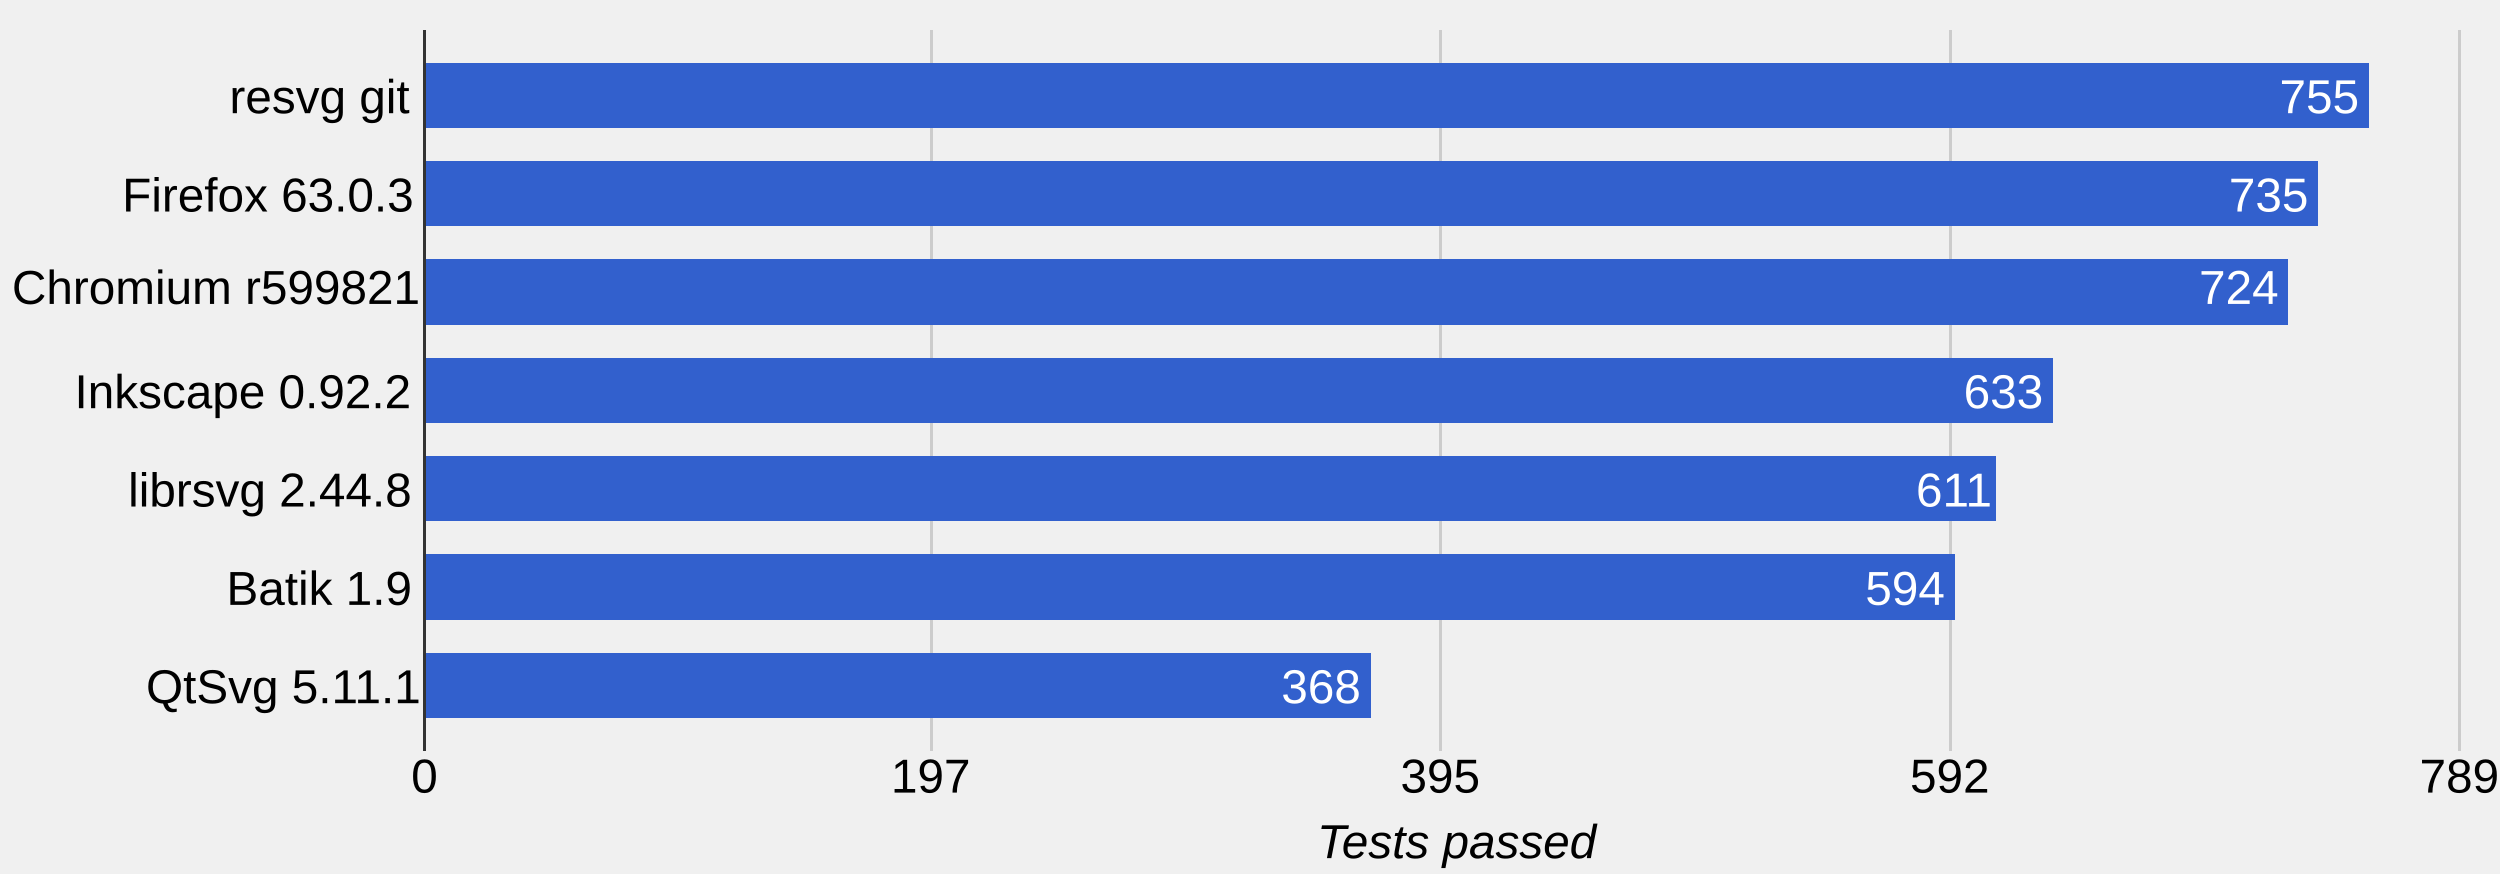
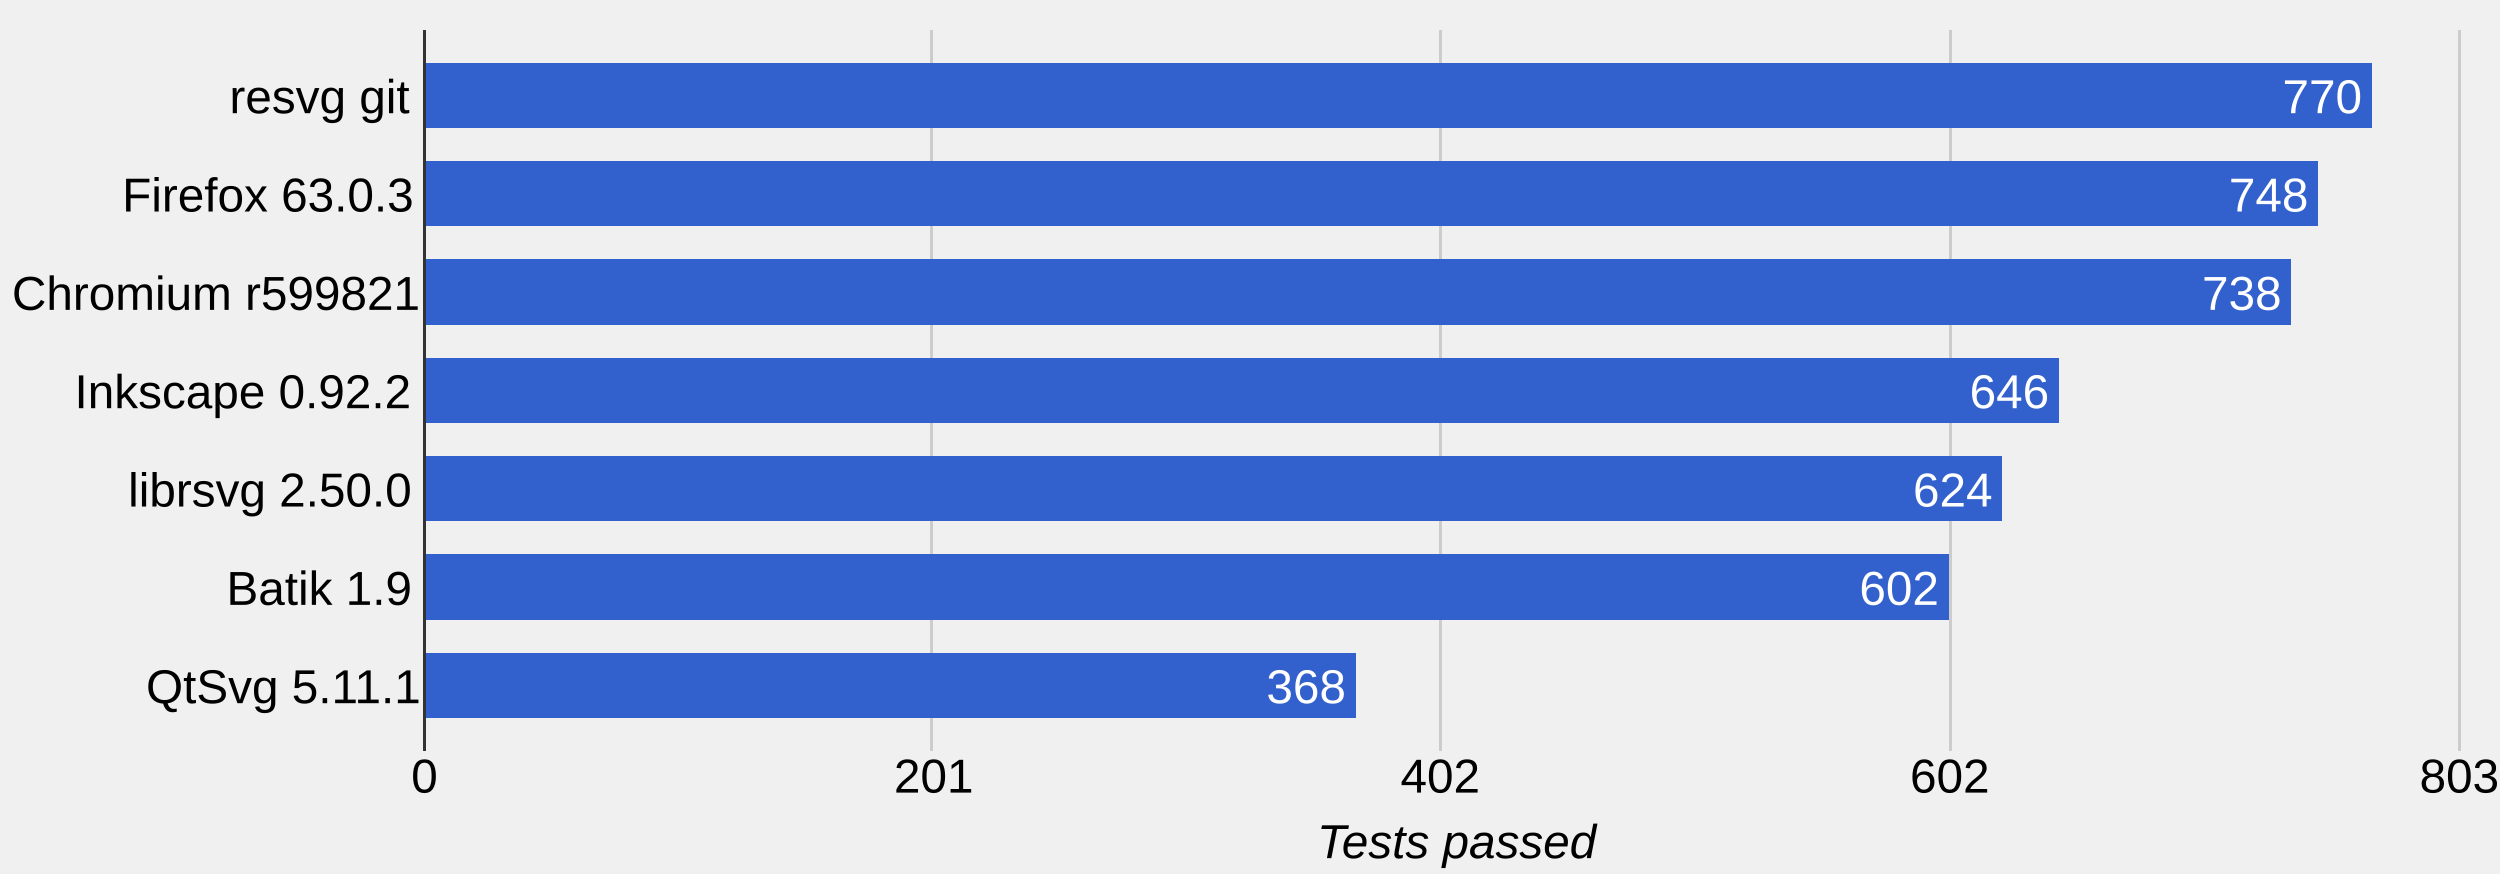
<svg xmlns="http://www.w3.org/2000/svg" height="293" shape-rendering="crispEdges" width="839">
  <text font-family="Arial" font-size="16" x="77" y="38">resvg git</text>
  <text font-family="Arial" font-size="16" x="41" y="71">Firefox 63.0.3</text>
-   <text font-family="Arial" font-size="16" x="4" y="102">Chromium r599821</text>
+   <text font-family="Arial" font-size="16" x="4" y="104">Chromium r599821</text>
  <text font-family="Arial" font-size="16" x="25" y="137">Inkscape 0.92.2</text>
-   <text font-family="Arial" font-size="16" x="43" y="170">librsvg 2.44.8</text>
+   <text font-family="Arial" font-size="16" x="43" y="170">librsvg 2.50.0</text>
  <text font-family="Arial" font-size="16" x="76" y="203">Batik 1.9</text>
  <text font-family="Arial" font-size="16" x="49" y="236">QtSvg 5.11.1</text>
  <rect fill="#ccc" height="242" width="1" x="142" y="10" />
  <text fill="#000" font-family="Arial" font-size="16" x="138" y="266">0</text>
  <rect fill="#ccc" height="242" width="1" x="312" y="10" />
-   <text fill="#000" font-family="Arial" font-size="16" x="299" y="266">197</text>
+   <text fill="#000" font-family="Arial" font-size="16" x="300" y="266">201</text>
  <rect fill="#ccc" height="242" width="1" x="483" y="10" />
-   <text fill="#000" font-family="Arial" font-size="16" x="470" y="266">395</text>
+   <text fill="#000" font-family="Arial" font-size="16" x="470" y="266">402</text>
  <rect fill="#ccc" height="242" width="1" x="654" y="10" />
-   <text fill="#000" font-family="Arial" font-size="16" x="641" y="266">592</text>
+   <text fill="#000" font-family="Arial" font-size="16" x="641" y="266">602</text>
  <rect fill="#ccc" height="242" width="1" x="825" y="10" />
-   <text fill="#000" font-family="Arial" font-size="16" x="812" y="266">789</text>
-   <rect fill="#3260cd" height="22" width="653" x="142" y="21" />
-   <text fill="#fff" font-family="Arial" font-size="16" x="765" y="38">755</text>
+   <text fill="#000" font-family="Arial" font-size="16" x="812" y="266">803</text>
+   <rect fill="#3260cd" height="22" width="654" x="142" y="21" />
+   <text fill="#fff" font-family="Arial" font-size="16" x="766" y="38">770</text>
  <rect fill="#3260cd" height="22" width="636" x="142" y="54" />
-   <text fill="#fff" font-family="Arial" font-size="16" x="748" y="71">735</text>
-   <rect fill="#3260cd" height="22" width="626" x="142" y="87" />
-   <text fill="#fff" font-family="Arial" font-size="16" x="738" y="102">724</text>
-   <rect fill="#3260cd" height="22" width="547" x="142" y="120" />
-   <text fill="#fff" font-family="Arial" font-size="16" x="659" y="137">633</text>
-   <rect fill="#3260cd" height="22" width="528" x="142" y="153" />
-   <text fill="#fff" font-family="Arial" font-size="16" x="643" y="170">611</text>
-   <rect fill="#3260cd" height="22" width="514" x="142" y="186" />
-   <text fill="#fff" font-family="Arial" font-size="16" x="626" y="203">594</text>
-   <rect fill="#3260cd" height="22" width="318" x="142" y="219" />
-   <text fill="#fff" font-family="Arial" font-size="16" x="430" y="236">368</text>
+   <text fill="#fff" font-family="Arial" font-size="16" x="748" y="71">748</text>
+   <rect fill="#3260cd" height="22" width="627" x="142" y="87" />
+   <text fill="#fff" font-family="Arial" font-size="16" x="739" y="104">738</text>
+   <rect fill="#3260cd" height="22" width="549" x="142" y="120" />
+   <text fill="#fff" font-family="Arial" font-size="16" x="661" y="137">646</text>
+   <rect fill="#3260cd" height="22" width="530" x="142" y="153" />
+   <text fill="#fff" font-family="Arial" font-size="16" x="642" y="170">624</text>
+   <rect fill="#3260cd" height="22" width="512" x="142" y="186" />
+   <text fill="#fff" font-family="Arial" font-size="16" x="624" y="203">602</text>
+   <rect fill="#3260cd" height="22" width="313" x="142" y="219" />
+   <text fill="#fff" font-family="Arial" font-size="16" x="425" y="236">368</text>
  <rect fill="#333" height="242" width="1" x="142" y="10" />
  <text font-family="Arial" font-size="16" font-style="italic" x="442" y="288">Tests passed</text>
</svg>
